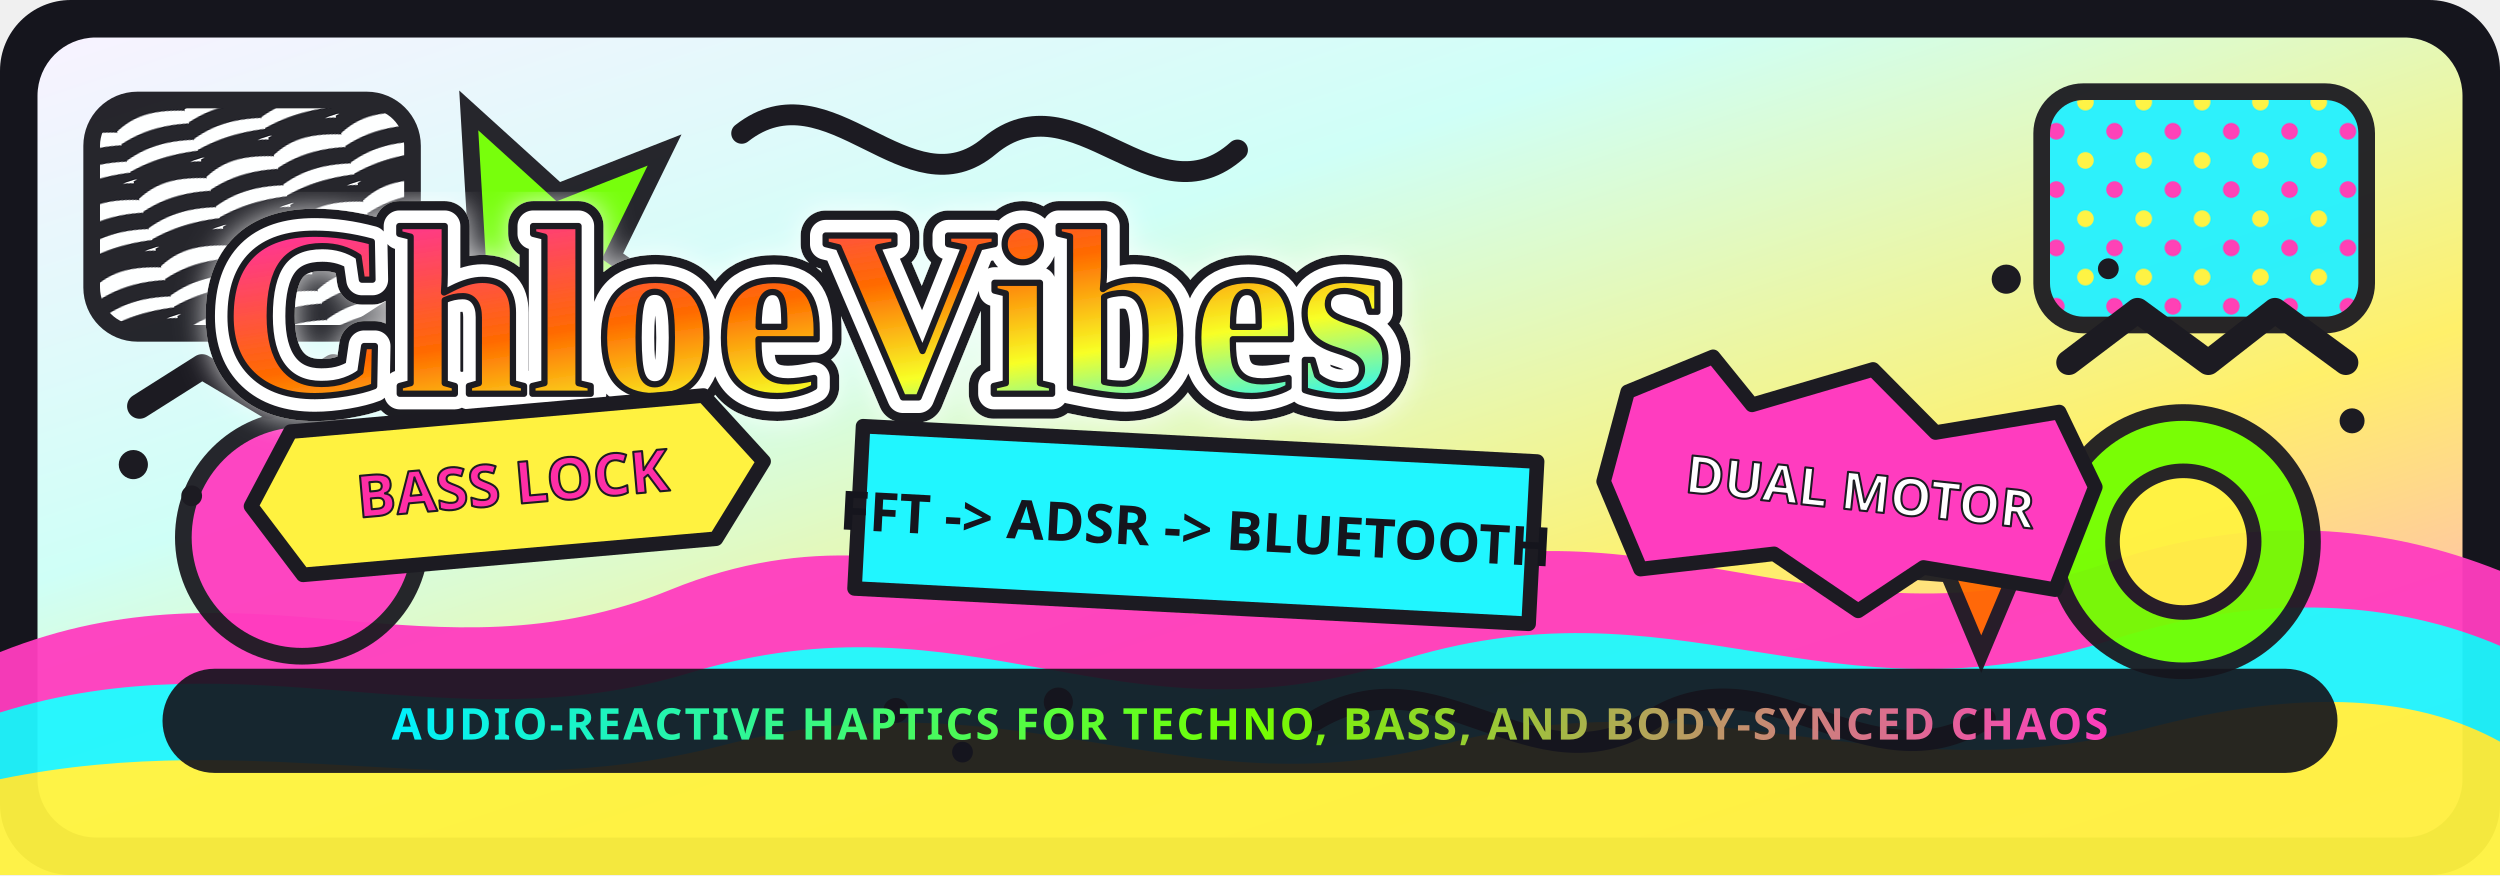
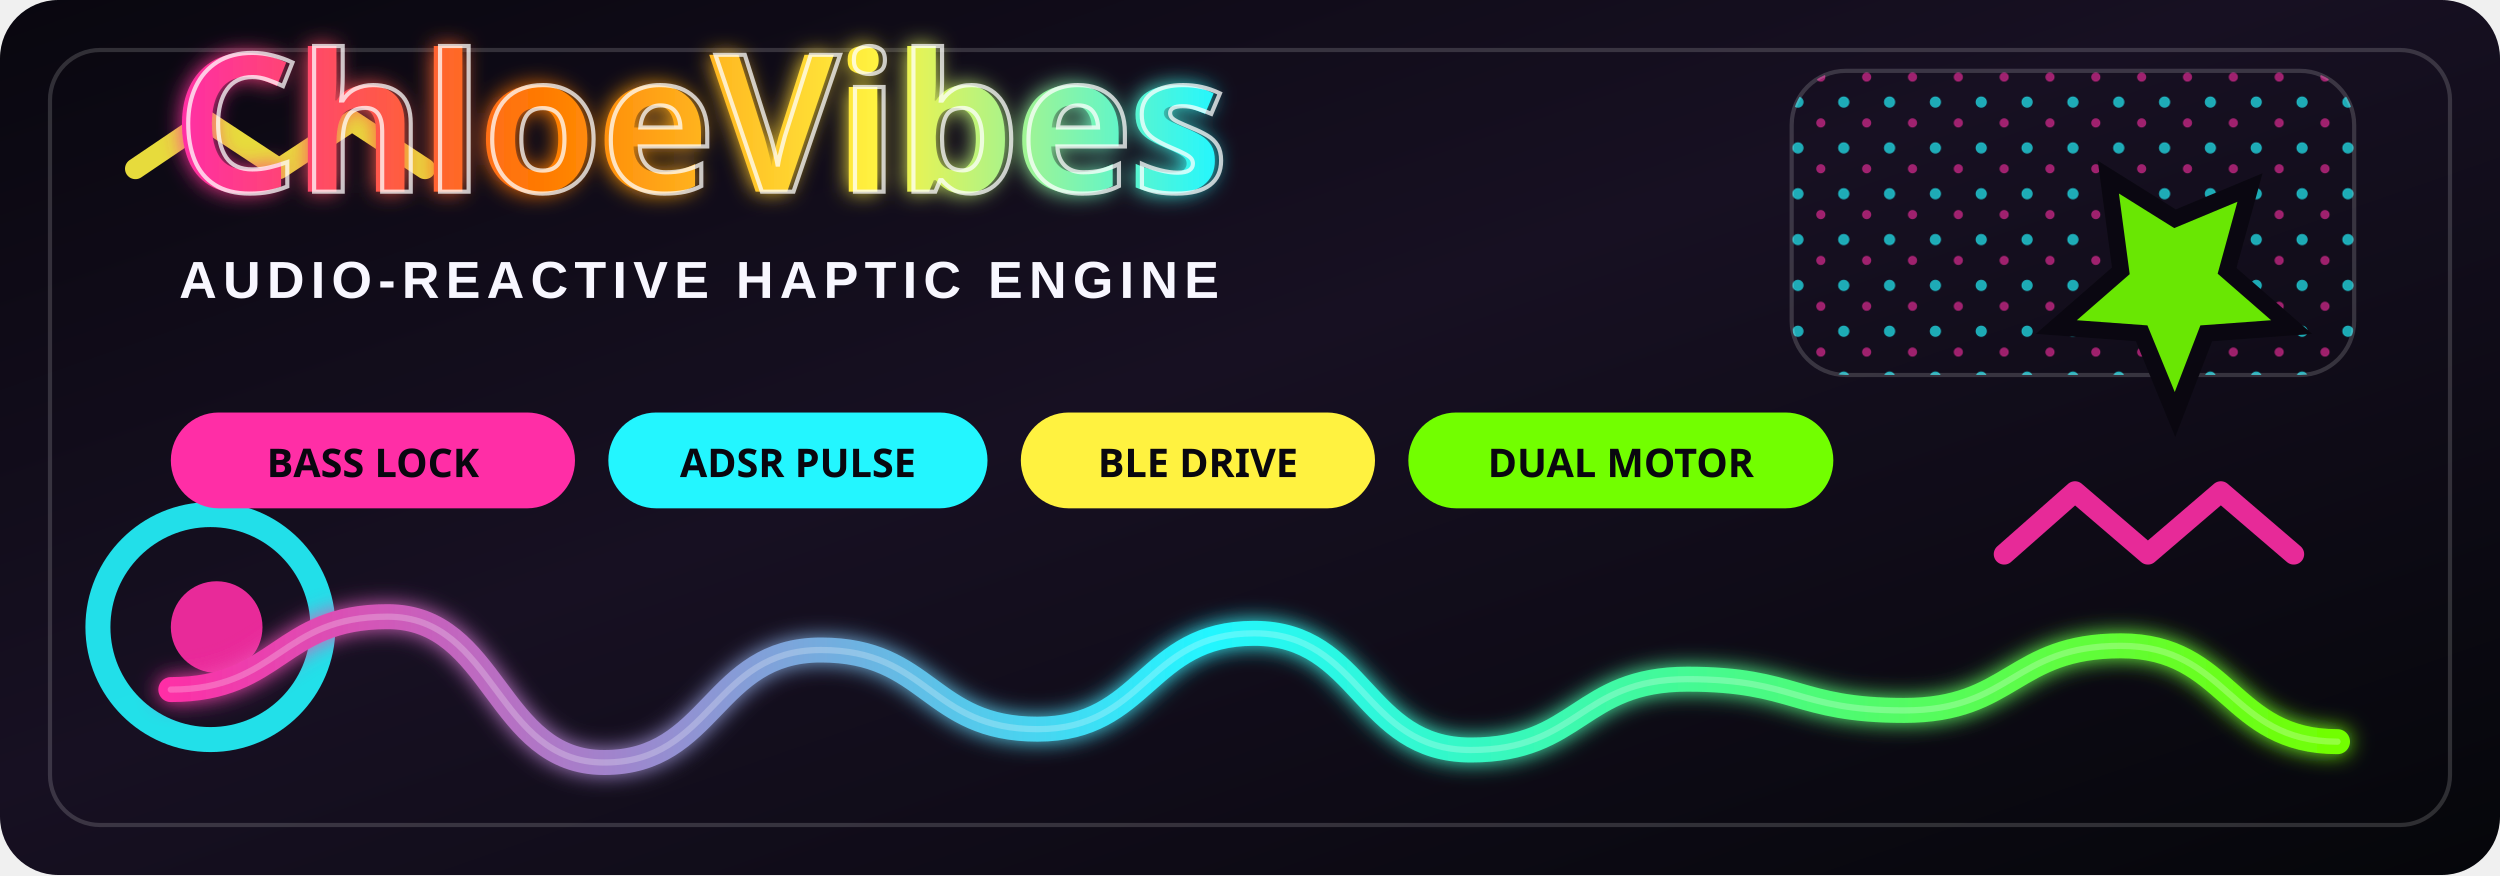
<svg xmlns="http://www.w3.org/2000/svg" width="1200" height="420" viewBox="0 0 1200 420" role="img" aria-labelledby="title desc">
  <defs>
-     <linearGradient id="sky" x1="0" y1="0" x2="1" y2="1">
-       <stop offset="0" stop-color="#f8f2ff" />
-       <stop offset="0.34" stop-color="#cffff7" />
-       <stop offset="0.68" stop-color="#fff06a" />
-       <stop offset="1" stop-color="#ff9ed9" />
+     <linearGradient id="bg" x1="0" y1="0" x2="1" y2="1">
+       <stop offset="0" stop-color="#09070f" />
+       <stop offset="0.45" stop-color="#171022" />
+       <stop offset="1" stop-color="#05060a" />
    </linearGradient>
-     <linearGradient id="logoFill" x1="0" y1="0" x2="1" y2="1">
+     <linearGradient id="logo" x1="0" y1="0" x2="1" y2="0">
      <stop offset="0" stop-color="#ff2ea6" />
-       <stop offset="0.45" stop-color="#ff6a00" />
-       <stop offset="0.74" stop-color="#f8ff26" />
-       <stop offset="1" stop-color="#20f6ff" />
+       <stop offset="0.35" stop-color="#ff7a00" />
+       <stop offset="0.67" stop-color="#fff240" />
+       <stop offset="1" stop-color="#23f6ff" />
    </linearGradient>
-     <linearGradient id="tealPink" x1="0" y1="0" x2="1" y2="0">
-       <stop offset="0" stop-color="#00f0ff" />
-       <stop offset="0.5" stop-color="#72ff00" />
-       <stop offset="1" stop-color="#ff3cbf" />
+     <linearGradient id="wave" x1="0" y1="0" x2="1" y2="0">
+       <stop offset="0" stop-color="#ff2ea6" />
+       <stop offset="0.48" stop-color="#23f6ff" />
+       <stop offset="1" stop-color="#72ff00" />
    </linearGradient>
-     <pattern id="zebra" width="34" height="34" patternUnits="userSpaceOnUse" patternTransform="rotate(-18)">
-       <rect width="34" height="34" fill="#ffffff" />
-       <path d="M-6 8 C8 0 20 0 40 8 M-8 23 C8 16 22 16 42 23 M-8 36 C8 31 22 31 42 36" fill="none" stroke="#1c1b22" stroke-width="8" stroke-linecap="round" />
+     <filter id="glow" x="-20%" y="-30%" width="140%" height="170%">
+       <feGaussianBlur stdDeviation="5" result="blur" />
+       <feMerge>
+         <feMergeNode in="blur" />
+         <feMergeNode in="SourceGraphic" />
+       </feMerge>
+     </filter>
+     <pattern id="halftone" width="22" height="22" patternUnits="userSpaceOnUse">
+       <rect width="22" height="22" fill="none" />
+       <circle cx="5" cy="5" r="2.7" fill="#23f6ff" opacity="0.75" />
+       <circle cx="16" cy="15" r="2.2" fill="#ff2ea6" opacity="0.65" />
    </pattern>
-     <pattern id="dots" width="28" height="28" patternUnits="userSpaceOnUse">
-       <rect width="28" height="28" fill="#24f0ff" />
-       <circle cx="7" cy="7" r="4" fill="#ff39b8" />
-       <circle cx="21" cy="21" r="4" fill="#fff240" />
-     </pattern>
-     <filter id="popShadow" x="-10%" y="-20%" width="120%" height="150%">
-       <feDropShadow dx="8" dy="8" stdDeviation="0" flood-color="#1c1b22" flood-opacity="1" />
-       <feDropShadow dx="0" dy="0" stdDeviation="7" flood-color="#ffffff" flood-opacity="0.8" />
-     </filter>
  </defs>
-   <rect width="1200" height="420" rx="34" fill="#15151d" />
-   <rect x="18" y="18" width="1164" height="384" rx="28" fill="url(#sky)" />
-   <g opacity="0.95">
-     <path d="M0 313 C120 265 207 330 322 283 C455 229 535 330 658 281 C786 230 876 318 1012 270 C1082 246 1145 252 1200 274 L1200 420 L0 420 Z" fill="#ff3cbf" />
-     <path d="M0 342 C118 305 216 358 331 323 C466 282 536 360 669 318 C805 274 876 351 1014 307 C1096 281 1158 292 1200 310 L1200 420 L0 420 Z" fill="#20f6ff" />
-     <path d="M0 374 C126 348 225 389 346 358 C489 321 565 391 694 357 C822 324 901 382 1029 350 C1108 329 1162 335 1200 356 L1200 420 L0 420 Z" fill="#fff240" />
+   <rect width="1200" height="420" rx="28" fill="url(#bg)" />
+   <rect x="24" y="24" width="1152" height="372" rx="24" fill="none" stroke="#ffffff" stroke-opacity="0.16" stroke-width="2" />
+   <g opacity="0.9">
+     <rect x="860" y="34" width="270" height="146" rx="26" fill="url(#halftone)" stroke="#ffffff" stroke-opacity="0.18" stroke-width="2" />
+     <path d="M65 81 L99 58 L134 81 L169 58 L204 81" fill="none" stroke="#fff240" stroke-width="10" stroke-linecap="round" stroke-linejoin="round" />
+     <path d="M962 266 L996 236 L1031 266 L1066 236 L1101 266" fill="none" stroke="#ff2ea6" stroke-width="10" stroke-linecap="round" stroke-linejoin="round" />
+     <circle cx="101" cy="301" r="54" fill="none" stroke="#23f6ff" stroke-width="12" />
+     <circle cx="104" cy="301" r="22" fill="#ff2ea6" />
+     <path d="M1012 85 L1044 105 L1080 90 L1069 130 L1100 157 L1059 160 L1044 199 L1028 160 L987 157 L1018 130 Z" fill="#72ff00" stroke="#09070f" stroke-width="8" />
  </g>
-   <g opacity="0.95">
-     <rect x="44" y="48" width="154" height="112" rx="22" fill="url(#zebra)" stroke="#1c1b22" stroke-width="8" />
-     <rect x="980" y="44" width="156" height="112" rx="20" fill="url(#dots)" stroke="#1c1b22" stroke-width="8" />
-     <path d="M225 53 L268 92 L319 72 L294 123 L340 155 L282 153 L262 207 L241 151 L181 152 L229 121 Z" fill="#72ff00" stroke="#1c1b22" stroke-width="8" />
-     <path d="M919 202 L951 221 L987 207 L977 246 L1008 273 L967 276 L951 314 L935 276 L894 273 L925 246 Z" fill="#ff6a00" stroke="#1c1b22" stroke-width="7" />
-     <circle cx="145" cy="258" r="57" fill="#ff3cbf" stroke="#1c1b22" stroke-width="8" />
-     <circle cx="1048" cy="260" r="62" fill="#72ff00" stroke="#1c1b22" stroke-width="8" />
-     <circle cx="1048" cy="260" r="34" fill="#fff240" stroke="#1c1b22" stroke-width="7" />
+   <g transform="translate(82 92)">
+     <text x="0" y="0" font-family="Arial Black, Impact, system-ui, sans-serif" font-size="92" font-weight="900" fill="url(#logo)" filter="url(#glow)">ChloeVibes</text>
+     <text x="3" y="0" font-family="Arial Black, Impact, system-ui, sans-serif" font-size="92" font-weight="900" fill="none" stroke="#ffffff" stroke-opacity="0.74" stroke-width="2">ChloeVibes</text>
+     <text x="4" y="51" font-family="Arial, system-ui, sans-serif" font-size="25" font-weight="700" fill="#f8f7ff" letter-spacing="3">AUDIO-REACTIVE HAPTIC ENGINE</text>
  </g>
-   <g fill="none" stroke="#1c1b22" stroke-linecap="round" stroke-linejoin="round">
-     <path d="M67 195 L97 176 L129 195 L160 176 L191 195" stroke-width="12" />
-     <path d="M993 174 L1026 149 L1060 174 L1092 149 L1126 174" stroke-width="12" />
-     <path d="M356 64 C398 31 436 103 475 70 C516 36 554 108 594 72" stroke-width="10" />
-     <path d="M631 346 C690 310 735 382 792 346 C848 310 897 381 953 345" stroke-width="10" />
+   <g transform="translate(82 198)" font-family="Arial Black, Impact, system-ui, sans-serif" font-weight="900">
+     <rect x="0" y="0" width="194" height="46" rx="23" fill="#ff2ea6" />
+     <rect x="210" y="0" width="182" height="46" rx="23" fill="#23f6ff" />
+     <rect x="408" y="0" width="170" height="46" rx="23" fill="#fff240" />
+     <rect x="594" y="0" width="204" height="46" rx="23" fill="#72ff00" />
+     <text x="97" y="31" text-anchor="middle" font-size="19" fill="#09070f">BASS LOCK</text>
+     <text x="301" y="31" text-anchor="middle" font-size="19" fill="#09070f">ADSR PULSE</text>
+     <text x="493" y="31" text-anchor="middle" font-size="19" fill="#09070f">BLE DRIVE</text>
+     <text x="696" y="31" text-anchor="middle" font-size="19" fill="#09070f">DUAL MOTOR</text>
  </g>
-   <g fill="#1c1b22">
-     <circle cx="64" cy="223" r="7" />
-     <circle cx="92" cy="238" r="5" />
-     <circle cx="184" cy="224" r="6" />
-     <circle cx="963" cy="134" r="7" />
-     <circle cx="1012" cy="129" r="5" />
-     <circle cx="1129" cy="202" r="6" />
-     <circle cx="430" cy="341" r="6" />
-     <circle cx="462" cy="361" r="5" />
-     <circle cx="508" cy="337" r="7" />
-   </g>
-   <g transform="translate(105 56)" filter="url(#popShadow)">
-     <text x="0" y="133" font-family="Cooper Black, Baloo 2, Fredoka One, Arial Rounded MT Bold, system-ui, sans-serif" font-size="116" font-weight="900" letter-spacing="0" fill="none" stroke="#1c1b22" stroke-width="24" stroke-linejoin="round">ChloeVibes</text>
-     <text x="0" y="133" font-family="Cooper Black, Baloo 2, Fredoka One, Arial Rounded MT Bold, system-ui, sans-serif" font-size="116" font-weight="900" letter-spacing="0" fill="none" stroke="#ffffff" stroke-width="15" stroke-linejoin="round">ChloeVibes</text>
-     <text x="0" y="133" font-family="Cooper Black, Baloo 2, Fredoka One, Arial Rounded MT Bold, system-ui, sans-serif" font-size="116" font-weight="900" letter-spacing="0" fill="url(#logoFill)" stroke="#1c1b22" stroke-width="3" stroke-linejoin="round">ChloeVibes</text>
-   </g>
-   <g font-family="Arial Black, Impact, system-ui, sans-serif" font-weight="900" text-anchor="middle" stroke="#1c1b22" stroke-linejoin="round">
-     <g transform="translate(246 232) rotate(-5)">
-       <path d="M-104 -34 L95 -34 L121 0 L95 35 L-104 35 L-126 0 Z" fill="#fff240" stroke="#1c1b22" stroke-width="7" />
-       <text y="10" font-size="28" fill="#ff2ea6" stroke-width="1">BASS LOCK</text>
-     </g>
-     <g transform="translate(574 252) rotate(3)">
-       <path d="M-162 -39 L162 -39 L162 39 L-162 39 Z" fill="#20f6ff" stroke="#1c1b22" stroke-width="7" />
-       <text y="11" font-size="26" fill="#15151d" stroke-width="0">FFT -&gt; ADSR -&gt; BLUETOOTH</text>
-     </g>
-     <g transform="translate(893 235) rotate(6)">
-       <path d="M-116 -35 L-77 -56 L-56 -35 L0 -58 L33 -31 L91 -47 L112 -13 L98 38 L34 34 L5 58 L-38 35 L-101 49 L-123 9 Z" fill="#ff3cbf" stroke="#1c1b22" stroke-width="7" />
-       <text y="10" font-size="25" fill="#ffffff" stroke-width="1">DUAL MOTOR</text>
-     </g>
-   </g>
-   <g transform="translate(78 321)">
-     <rect x="0" y="0" width="1044" height="50" rx="25" fill="#15151d" opacity="0.92" />
-     <text x="522" y="34" text-anchor="middle" font-family="Arial Black, Impact, system-ui, sans-serif" font-size="21" font-weight="900" fill="url(#tealPink)" letter-spacing="1">AUDIO-REACTIVE HAPTICS FOR TECHNO, BASS, AND BODY-SYNCED CHAOS</text>
+   <g transform="translate(82 296)" filter="url(#glow)">
+     <path d="M0 35 C52 35 52 0 104 0 C156 0 156 70 208 70 C260 70 260 16 312 16 C364 16 364 54 416 54 C468 54 468 8 520 8 C572 8 572 64 624 64 C676 64 676 30 728 30 C780 30 780 45 832 45 C884 45 884 14 936 14 C988 14 988 60 1040 60" fill="none" stroke="url(#wave)" stroke-width="12" stroke-linecap="round" />
+     <path d="M0 35 C52 35 52 0 104 0 C156 0 156 70 208 70 C260 70 260 16 312 16 C364 16 364 54 416 54 C468 54 468 8 520 8 C572 8 572 64 624 64 C676 64 676 30 728 30 C780 30 780 45 832 45 C884 45 884 14 936 14 C988 14 988 60 1040 60" fill="none" stroke="#ffffff" stroke-opacity="0.24" stroke-width="3" stroke-linecap="round" />
  </g>
</svg>
